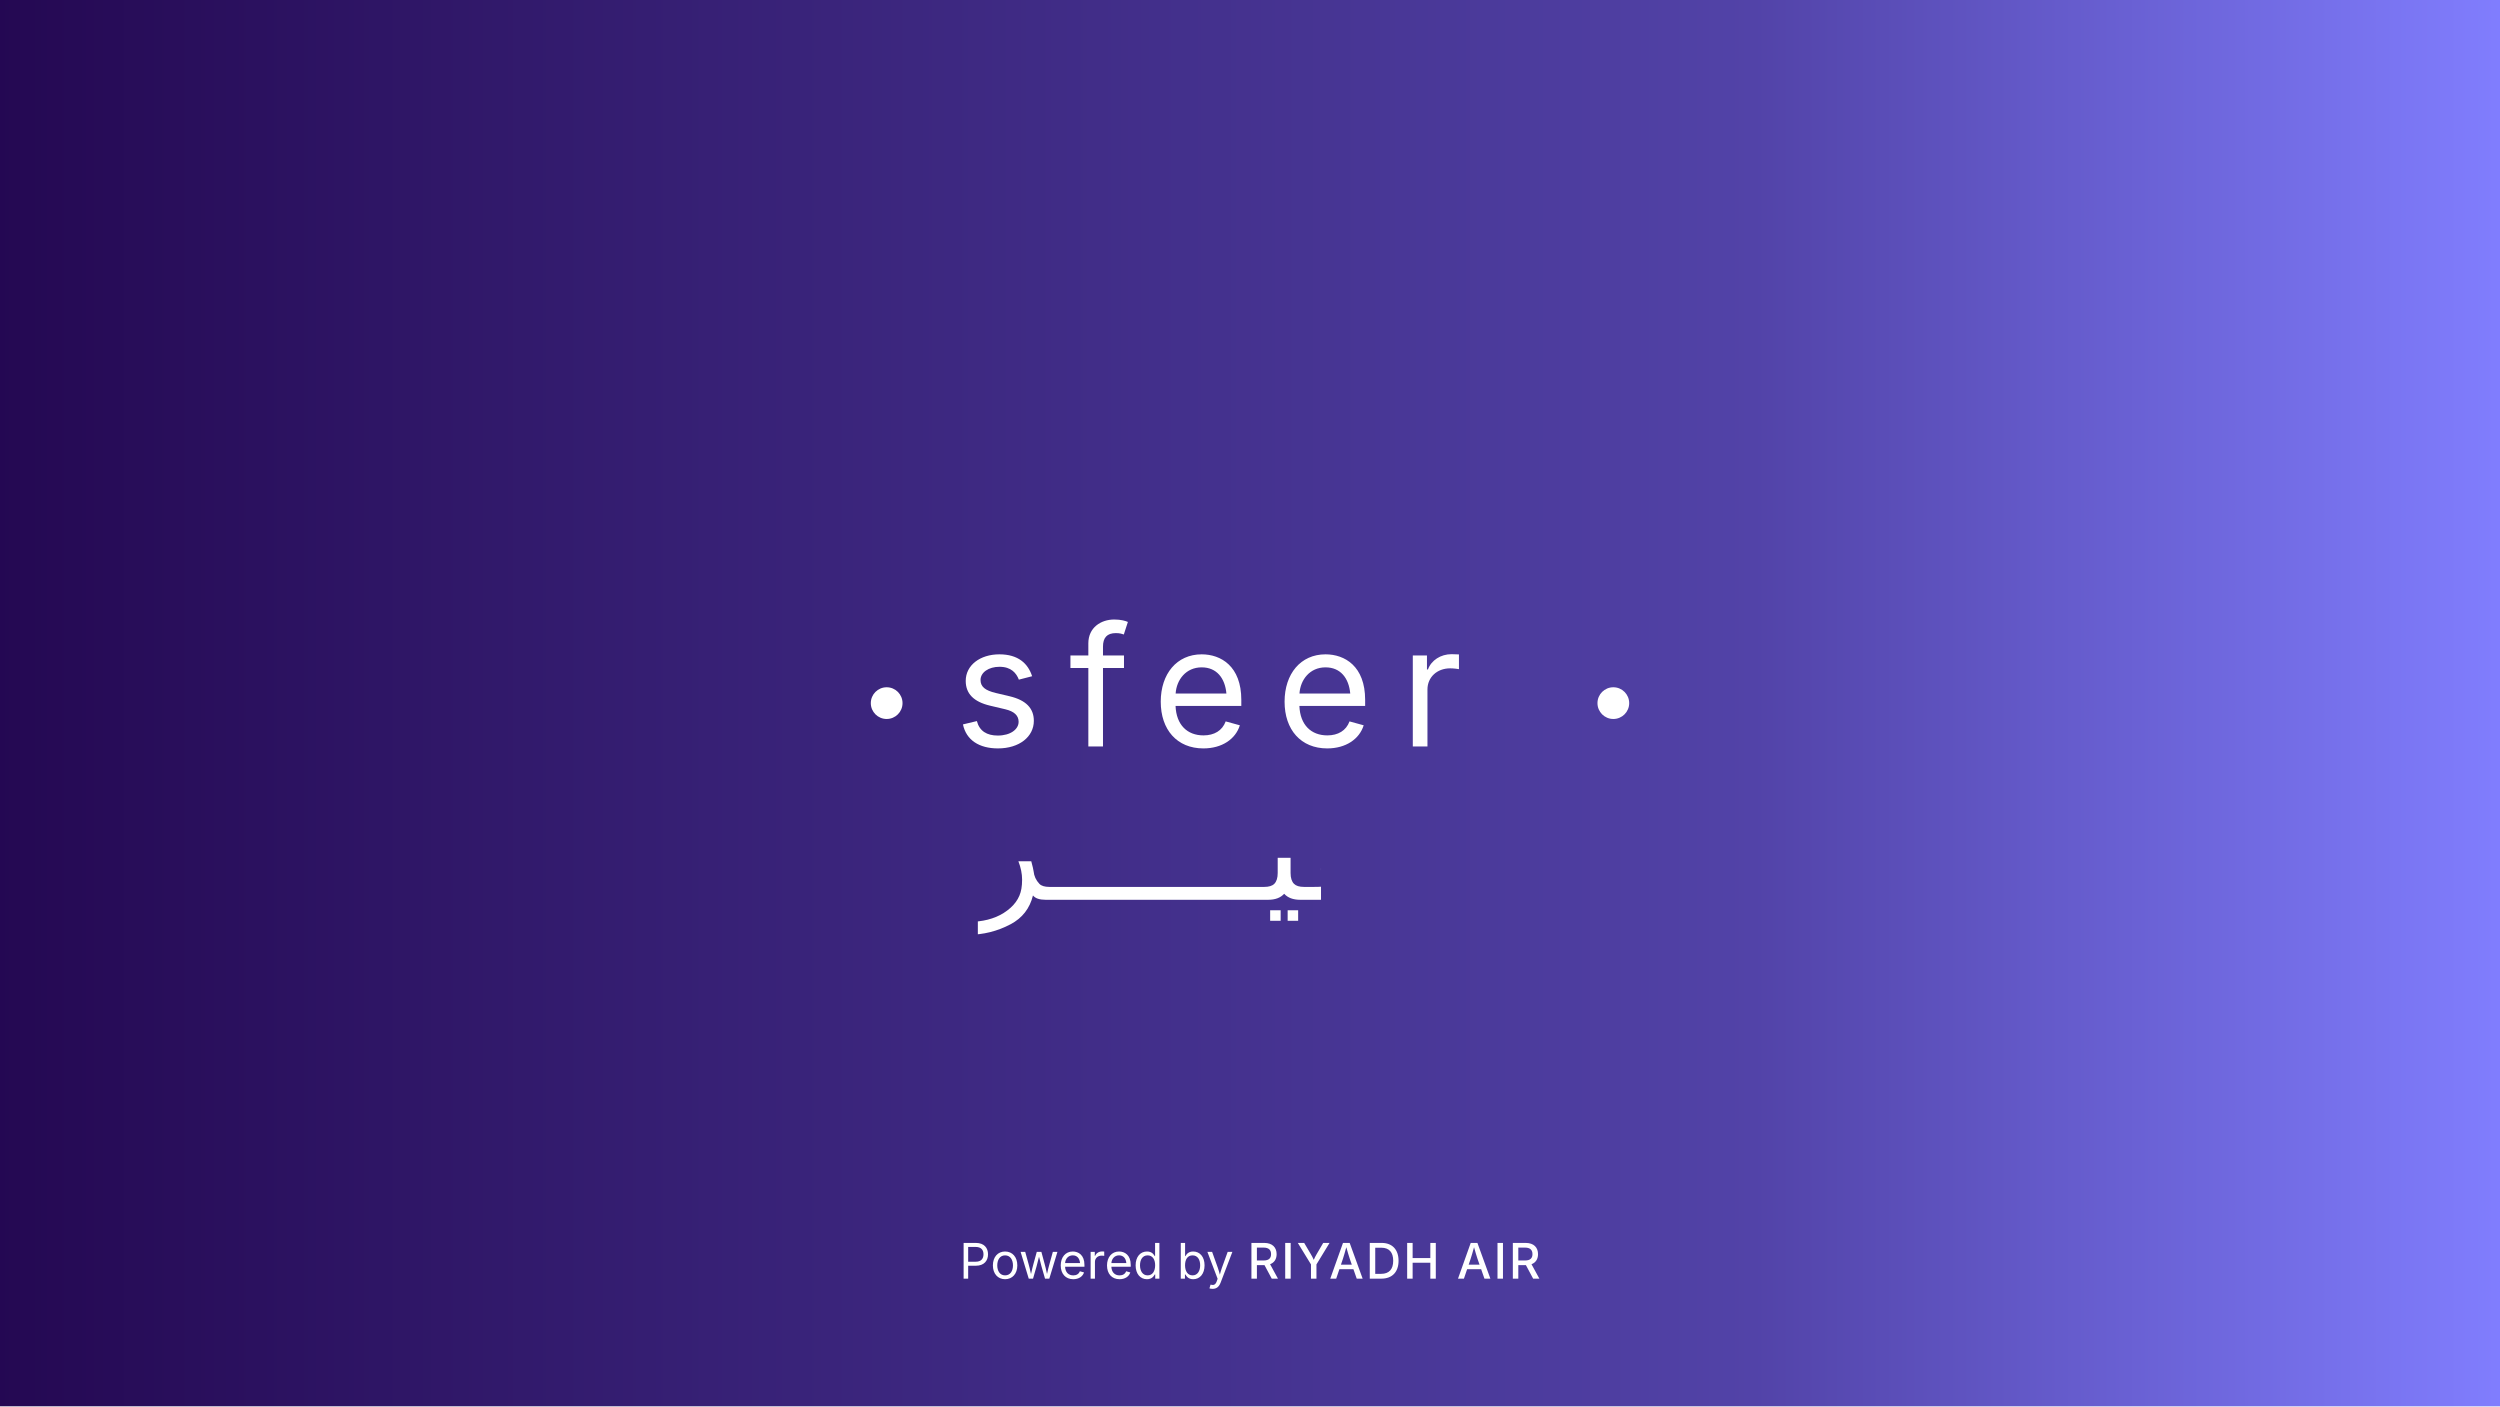
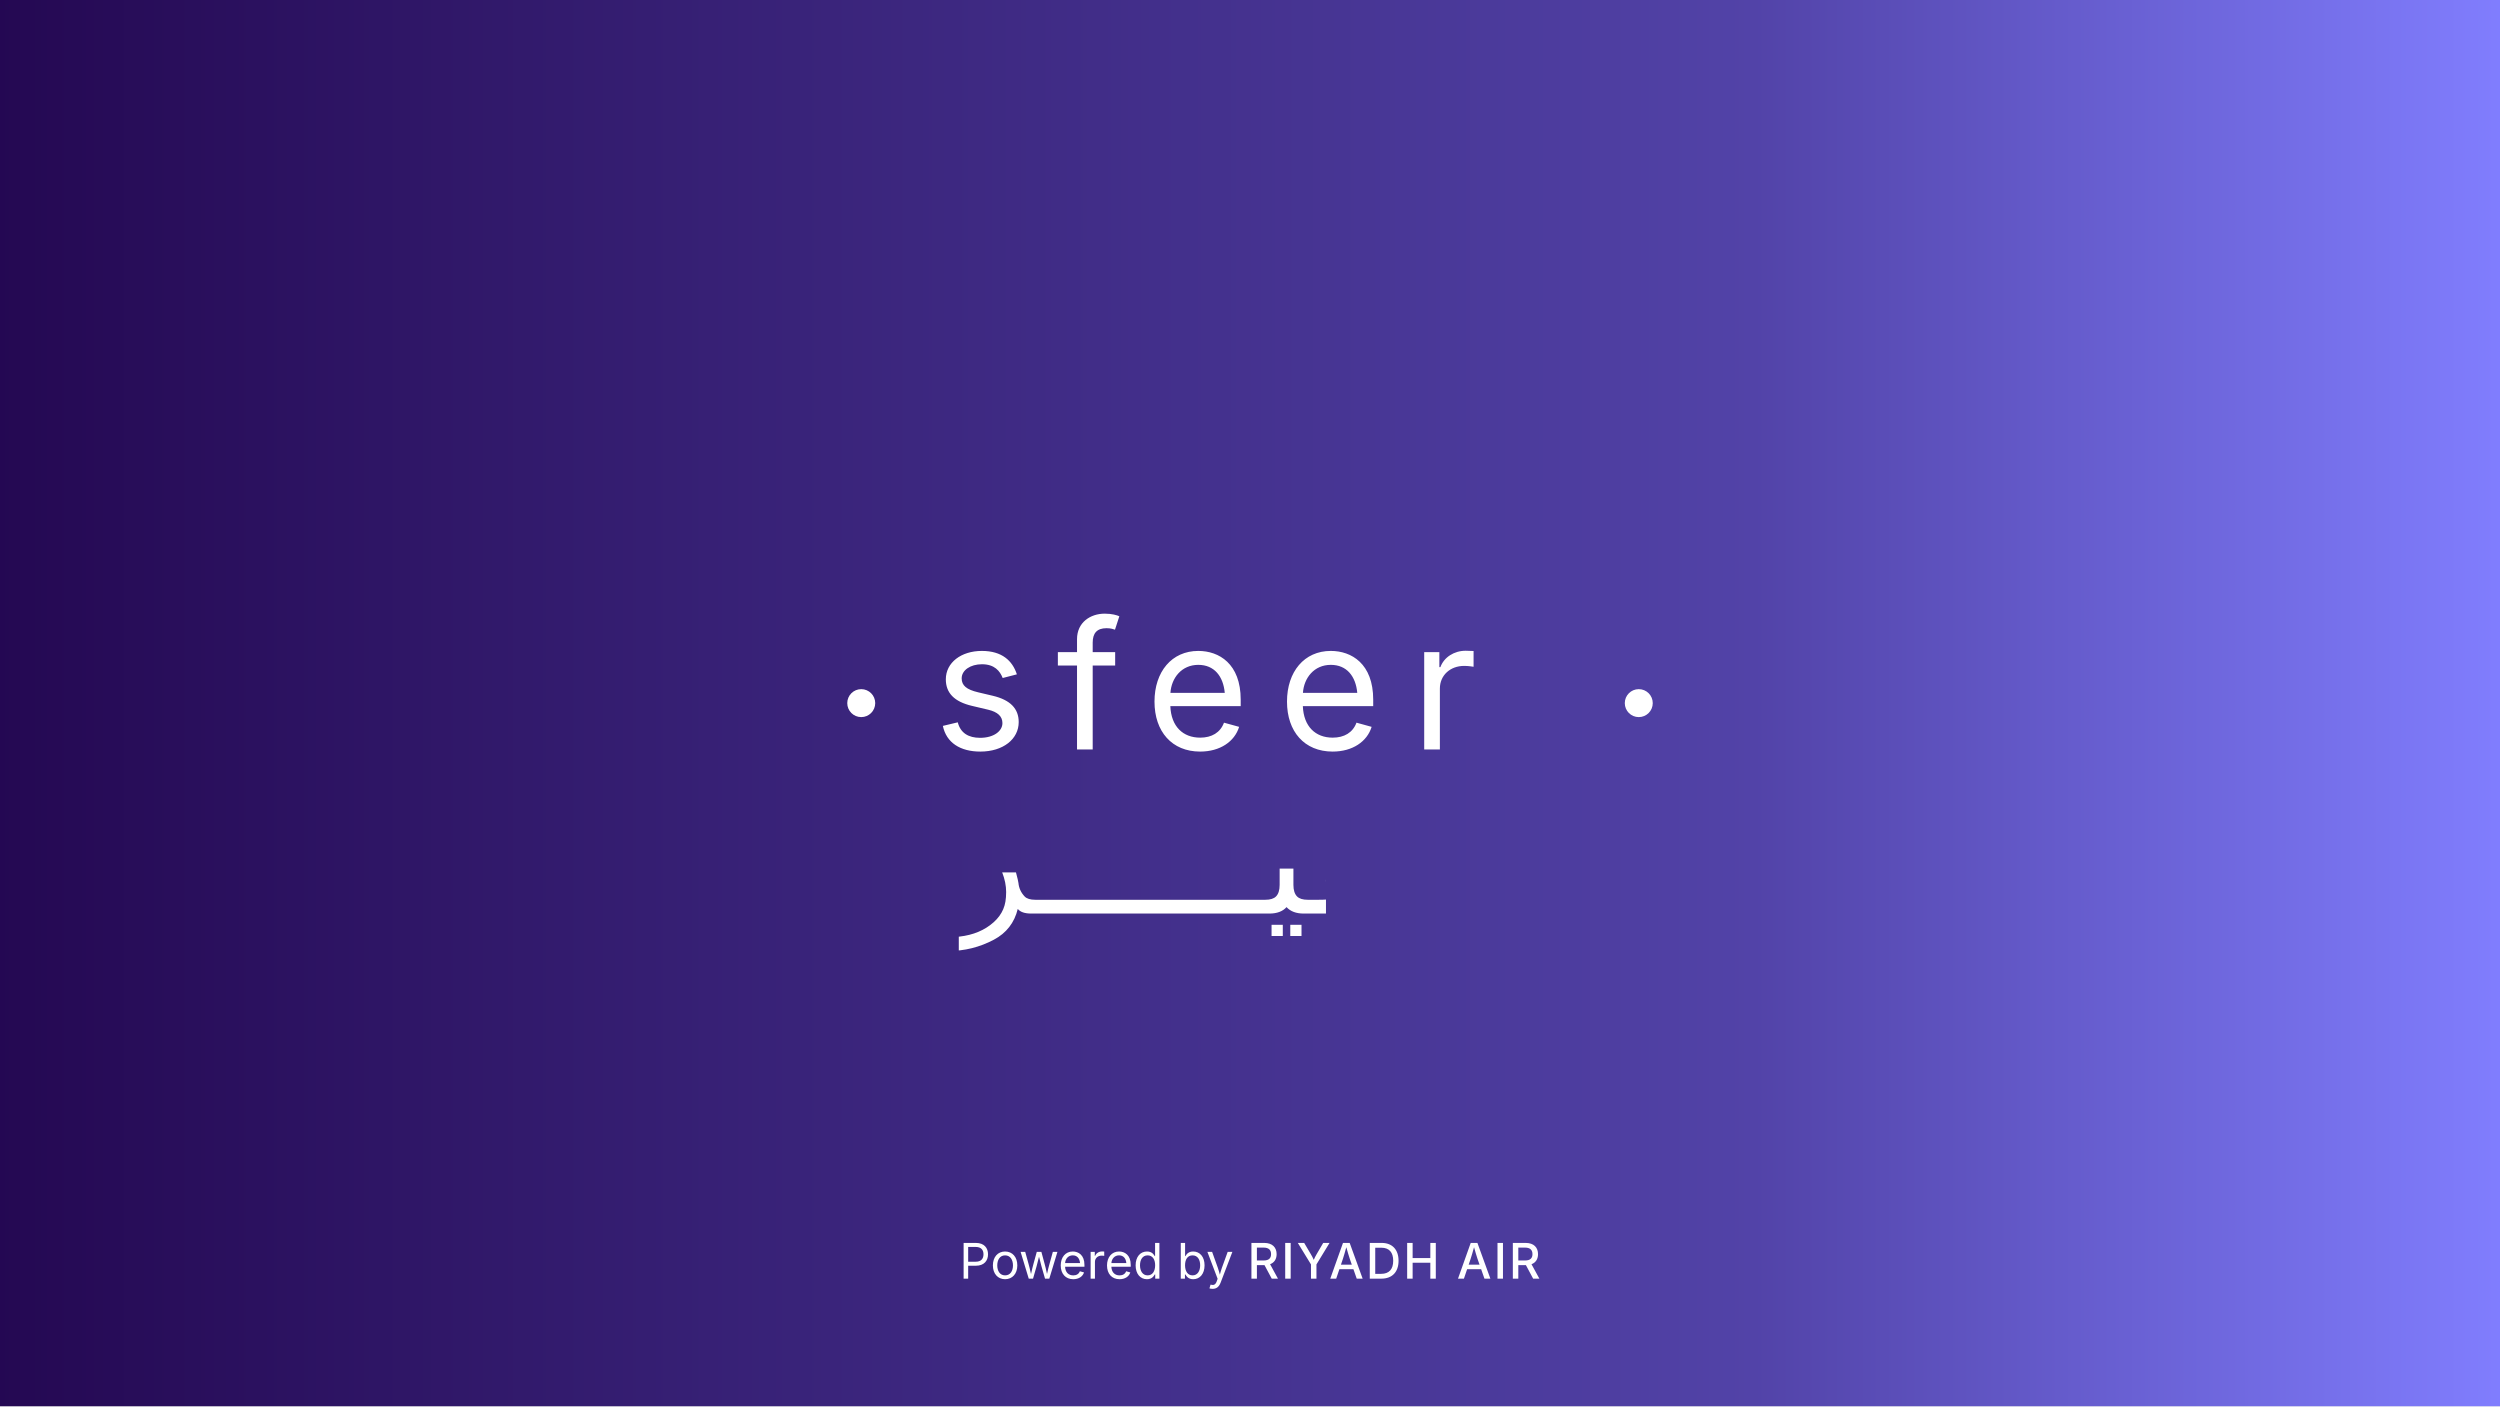
<svg xmlns="http://www.w3.org/2000/svg" viewBox="0 0 1920 1080" width="1920" height="1080">
  <defs>
    <linearGradient id="sfeerGrad" x1="0" y1="0" x2="1" y2="0">
      <stop offset="0" stop-color="#240852" />
      <stop offset="0.7" stop-color="#5243A8" />
      <stop offset="1" stop-color="#817EFF" />
    </linearGradient>
    <linearGradient id="sfeerGradU" gradientUnits="userSpaceOnUse" x1="0" y1="0" x2="1920" y2="0">
      <stop offset="0" stop-color="#240852" />
      <stop offset="0.7" stop-color="#5243A8" />
      <stop offset="1" stop-color="#817EFF" />
    </linearGradient>
  </defs>
  <rect id="fond" width="1920" height="1080" fill="url(#sfeerGrad)" />
-   <path id="points-logo" d="M668.78 540a12.18 12.18 0 1 0 24.36 0a12.18 12.18 0 1 0 -24.36 0ZM1226.86 540a12.18 12.18 0 1 0 24.36 0a12.18 12.18 0 1 0 -24.36 0Z" fill="#FFFFFF" />
-   <clipPath id="mot">
-     <rect x="730.8" y="380" width="458.4" height="200" />
-   </clipPath>
-   <text clip-path="url(#mot)" x="732.8" y="573.28" font-family="Inter, 'Loew Riyadh Air', Arial, sans-serif" font-size="128" letter-spacing="20.48" fill="#FFFFFF" textLength="454.4" lengthAdjust="spacingAndGlyphs">sfeer</text>
-   <clipPath id="ar">
-     <rect x="750.98" y="560" width="263.55" height="160" />
-   </clipPath>
-   <text clip-path="url(#ar)" x="748.16" y="691.04" font-family="'Loew Riyadh Air Arabic', 'DejaVu Sans', sans-serif" font-size="110.08" fill="#FFFFFF" textLength="254.46" lengthAdjust="spacing">سفيـــــر</text>
-   <clipPath id="en">
+   <g transform="translate(960 540) scale(1.07) translate(-960 -540)">
+     <path id="points-logo" d="M670.93 540a10.03 10.03 0 1 0 20.07 0a10.03 10.03 0 1 0 -20.07 0ZM1229.01 540a10.03 10.03 0 1 0 20.07 0a10.03 10.03 0 1 0 -20.07 0Z" fill="#FFFFFF" />
+     <clipPath id="mot">
+       <rect x="728.8" y="412" width="462.4" height="179.2" />
+     </clipPath>
+     <text clip-path="url(#mot)" x="732.8" y="573.28" font-family="Inter, 'Loew Riyadh Air', Arial, sans-serif" font-size="128" letter-spacing="20.48" fill="#FFFFFF" textLength="454.4" lengthAdjust="spacingAndGlyphs">sfeer</text>
+     <clipPath id="ar">
+       <rect x="750.98" y="578.4" width="263.55" height="153.6" />
+     </clipPath>
+     <text clip-path="url(#ar)" x="748.16" y="691.04" font-family="'Loew Riyadh Air Arabic', 'DejaVu Sans', sans-serif" font-size="110.08" fill="#FFFFFF" textLength="254.46" lengthAdjust="spacing">سفيـــــر</text>
+   </g>
+   <clipPath id="endo">
    <rect x="630" y="930" width="660" height="70" />
  </clipPath>
-   <g clip-path="url(#en)">
+   <g clip-path="url(#endo)">
    <text id="endorsement" x="960" y="982" font-family="Inter, 'Loew Riyadh Air', Arial, sans-serif" font-size="37.7" fill="#FFFFFF" text-anchor="middle">Powered by <tspan font-weight="500" letter-spacing="1.51">RIYADH AIR</tspan>
    </text>
  </g>
</svg>
